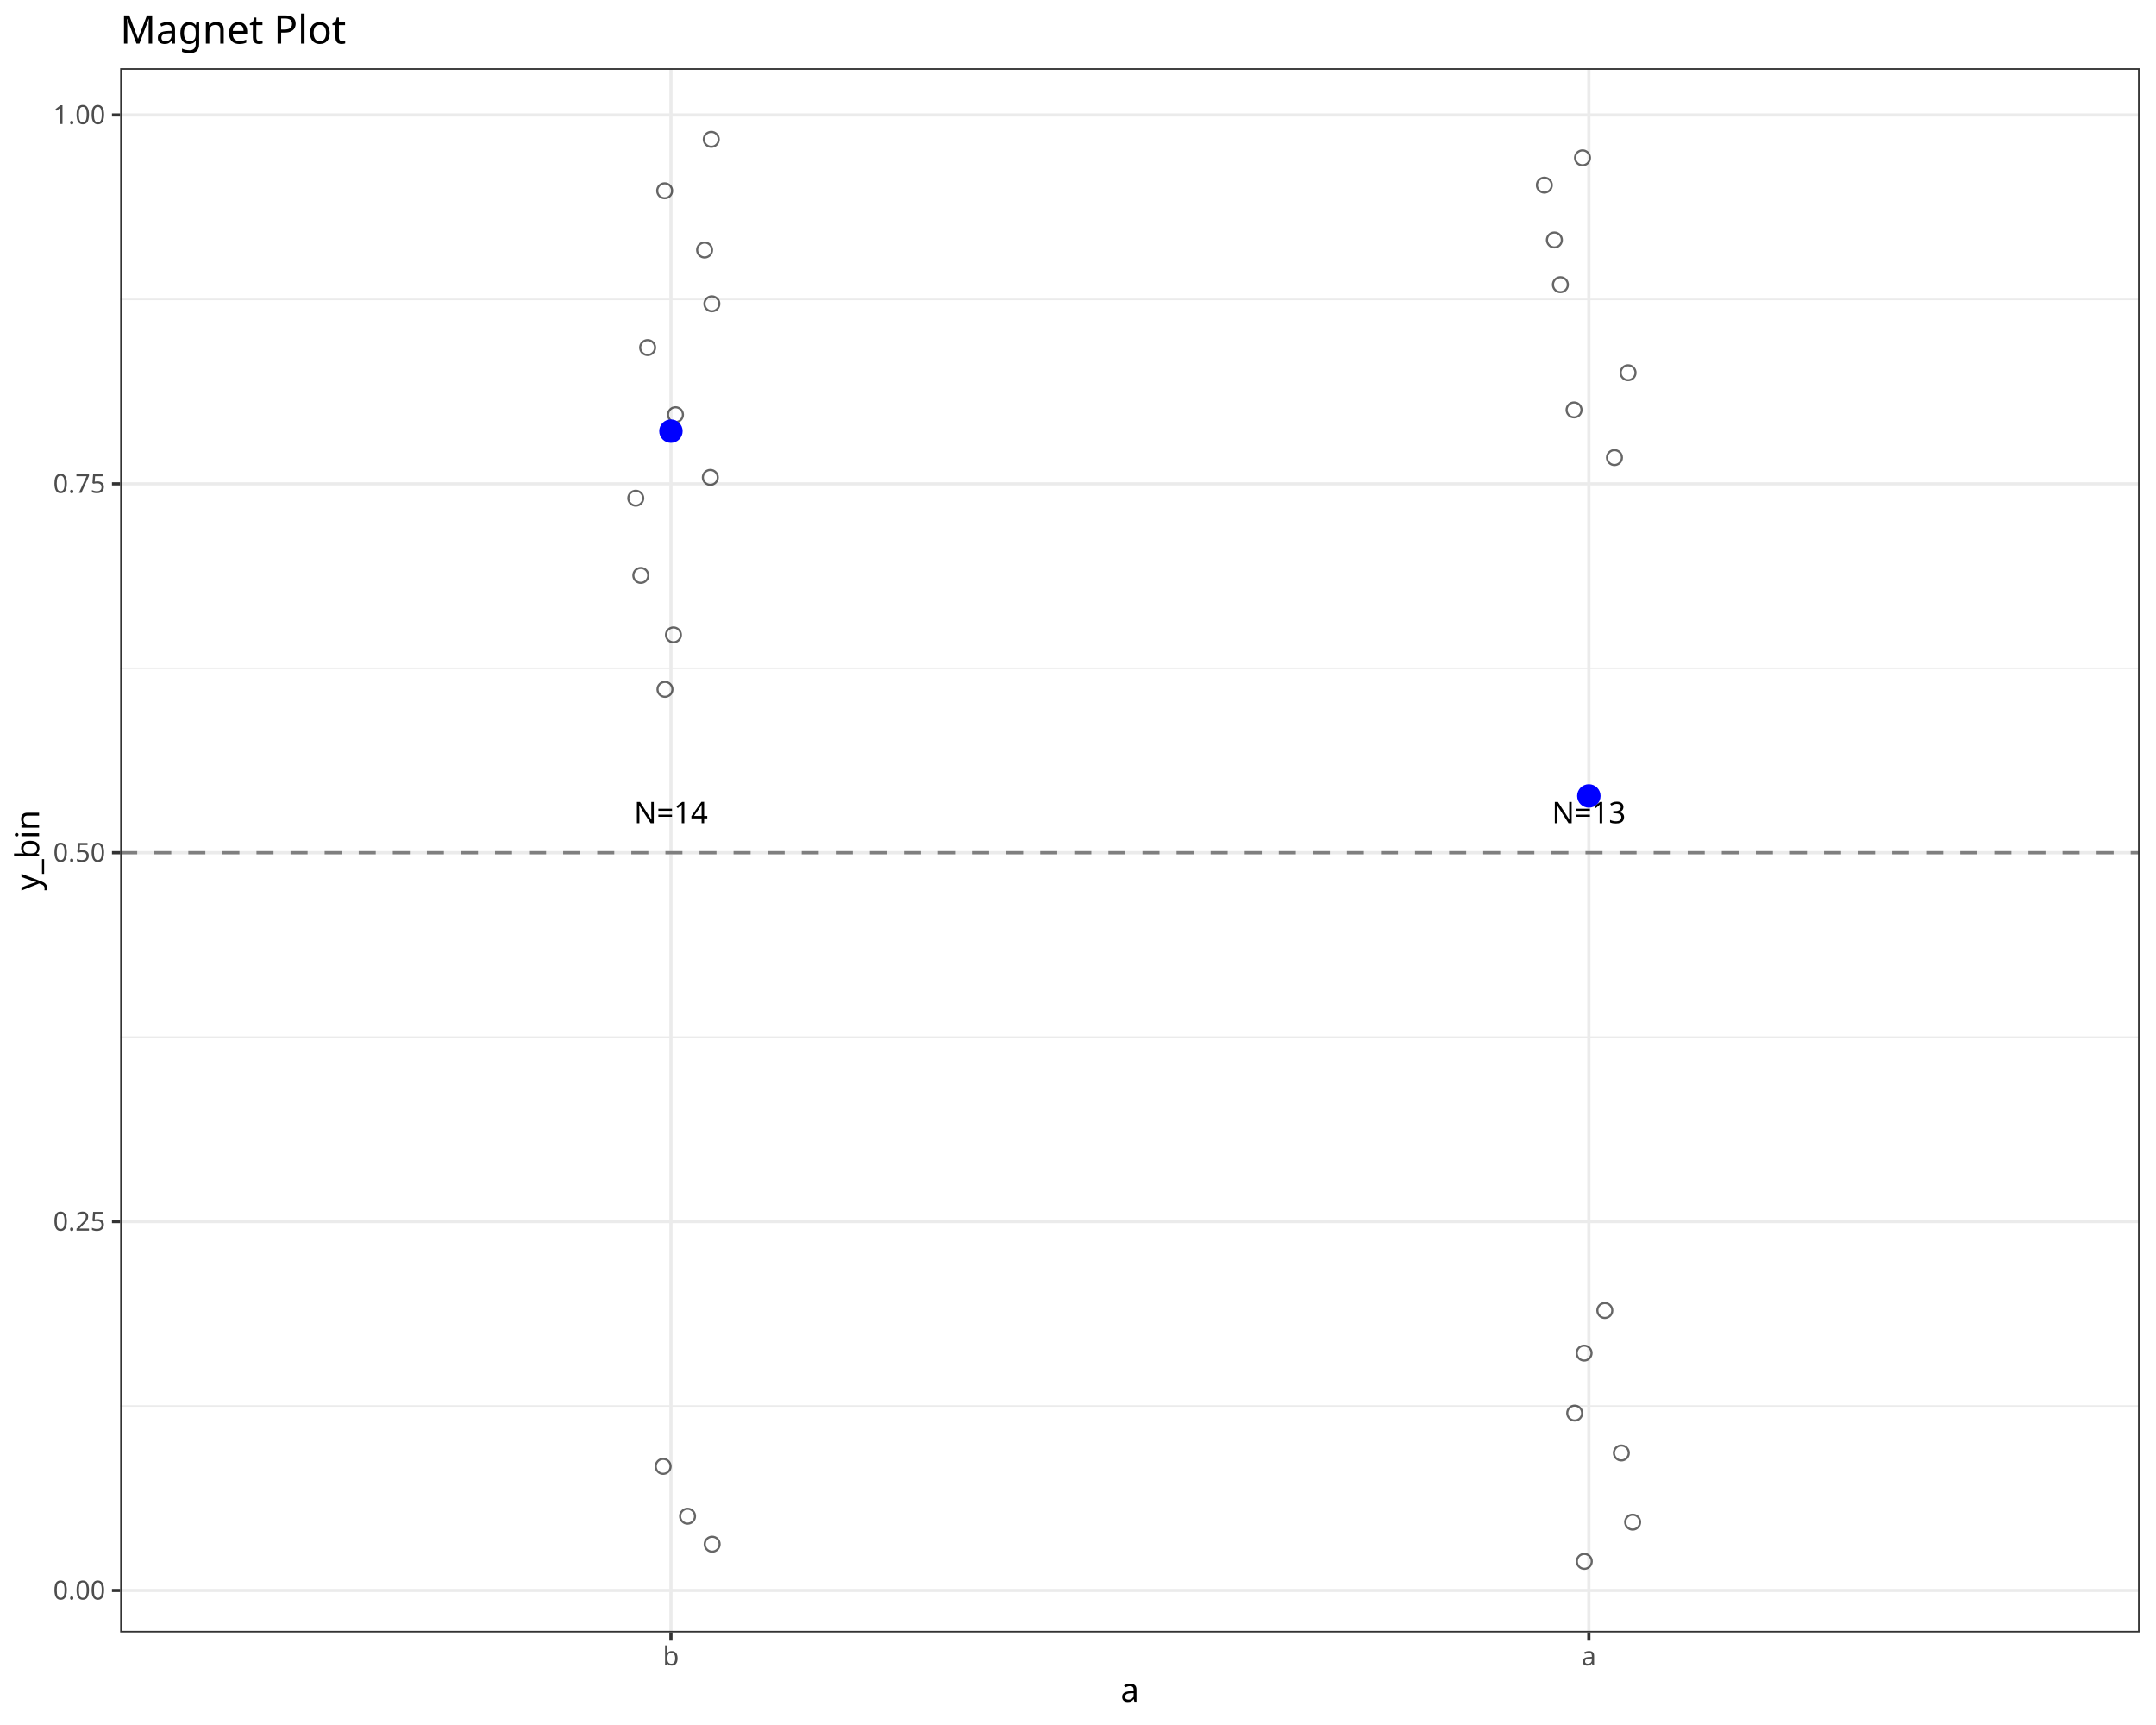
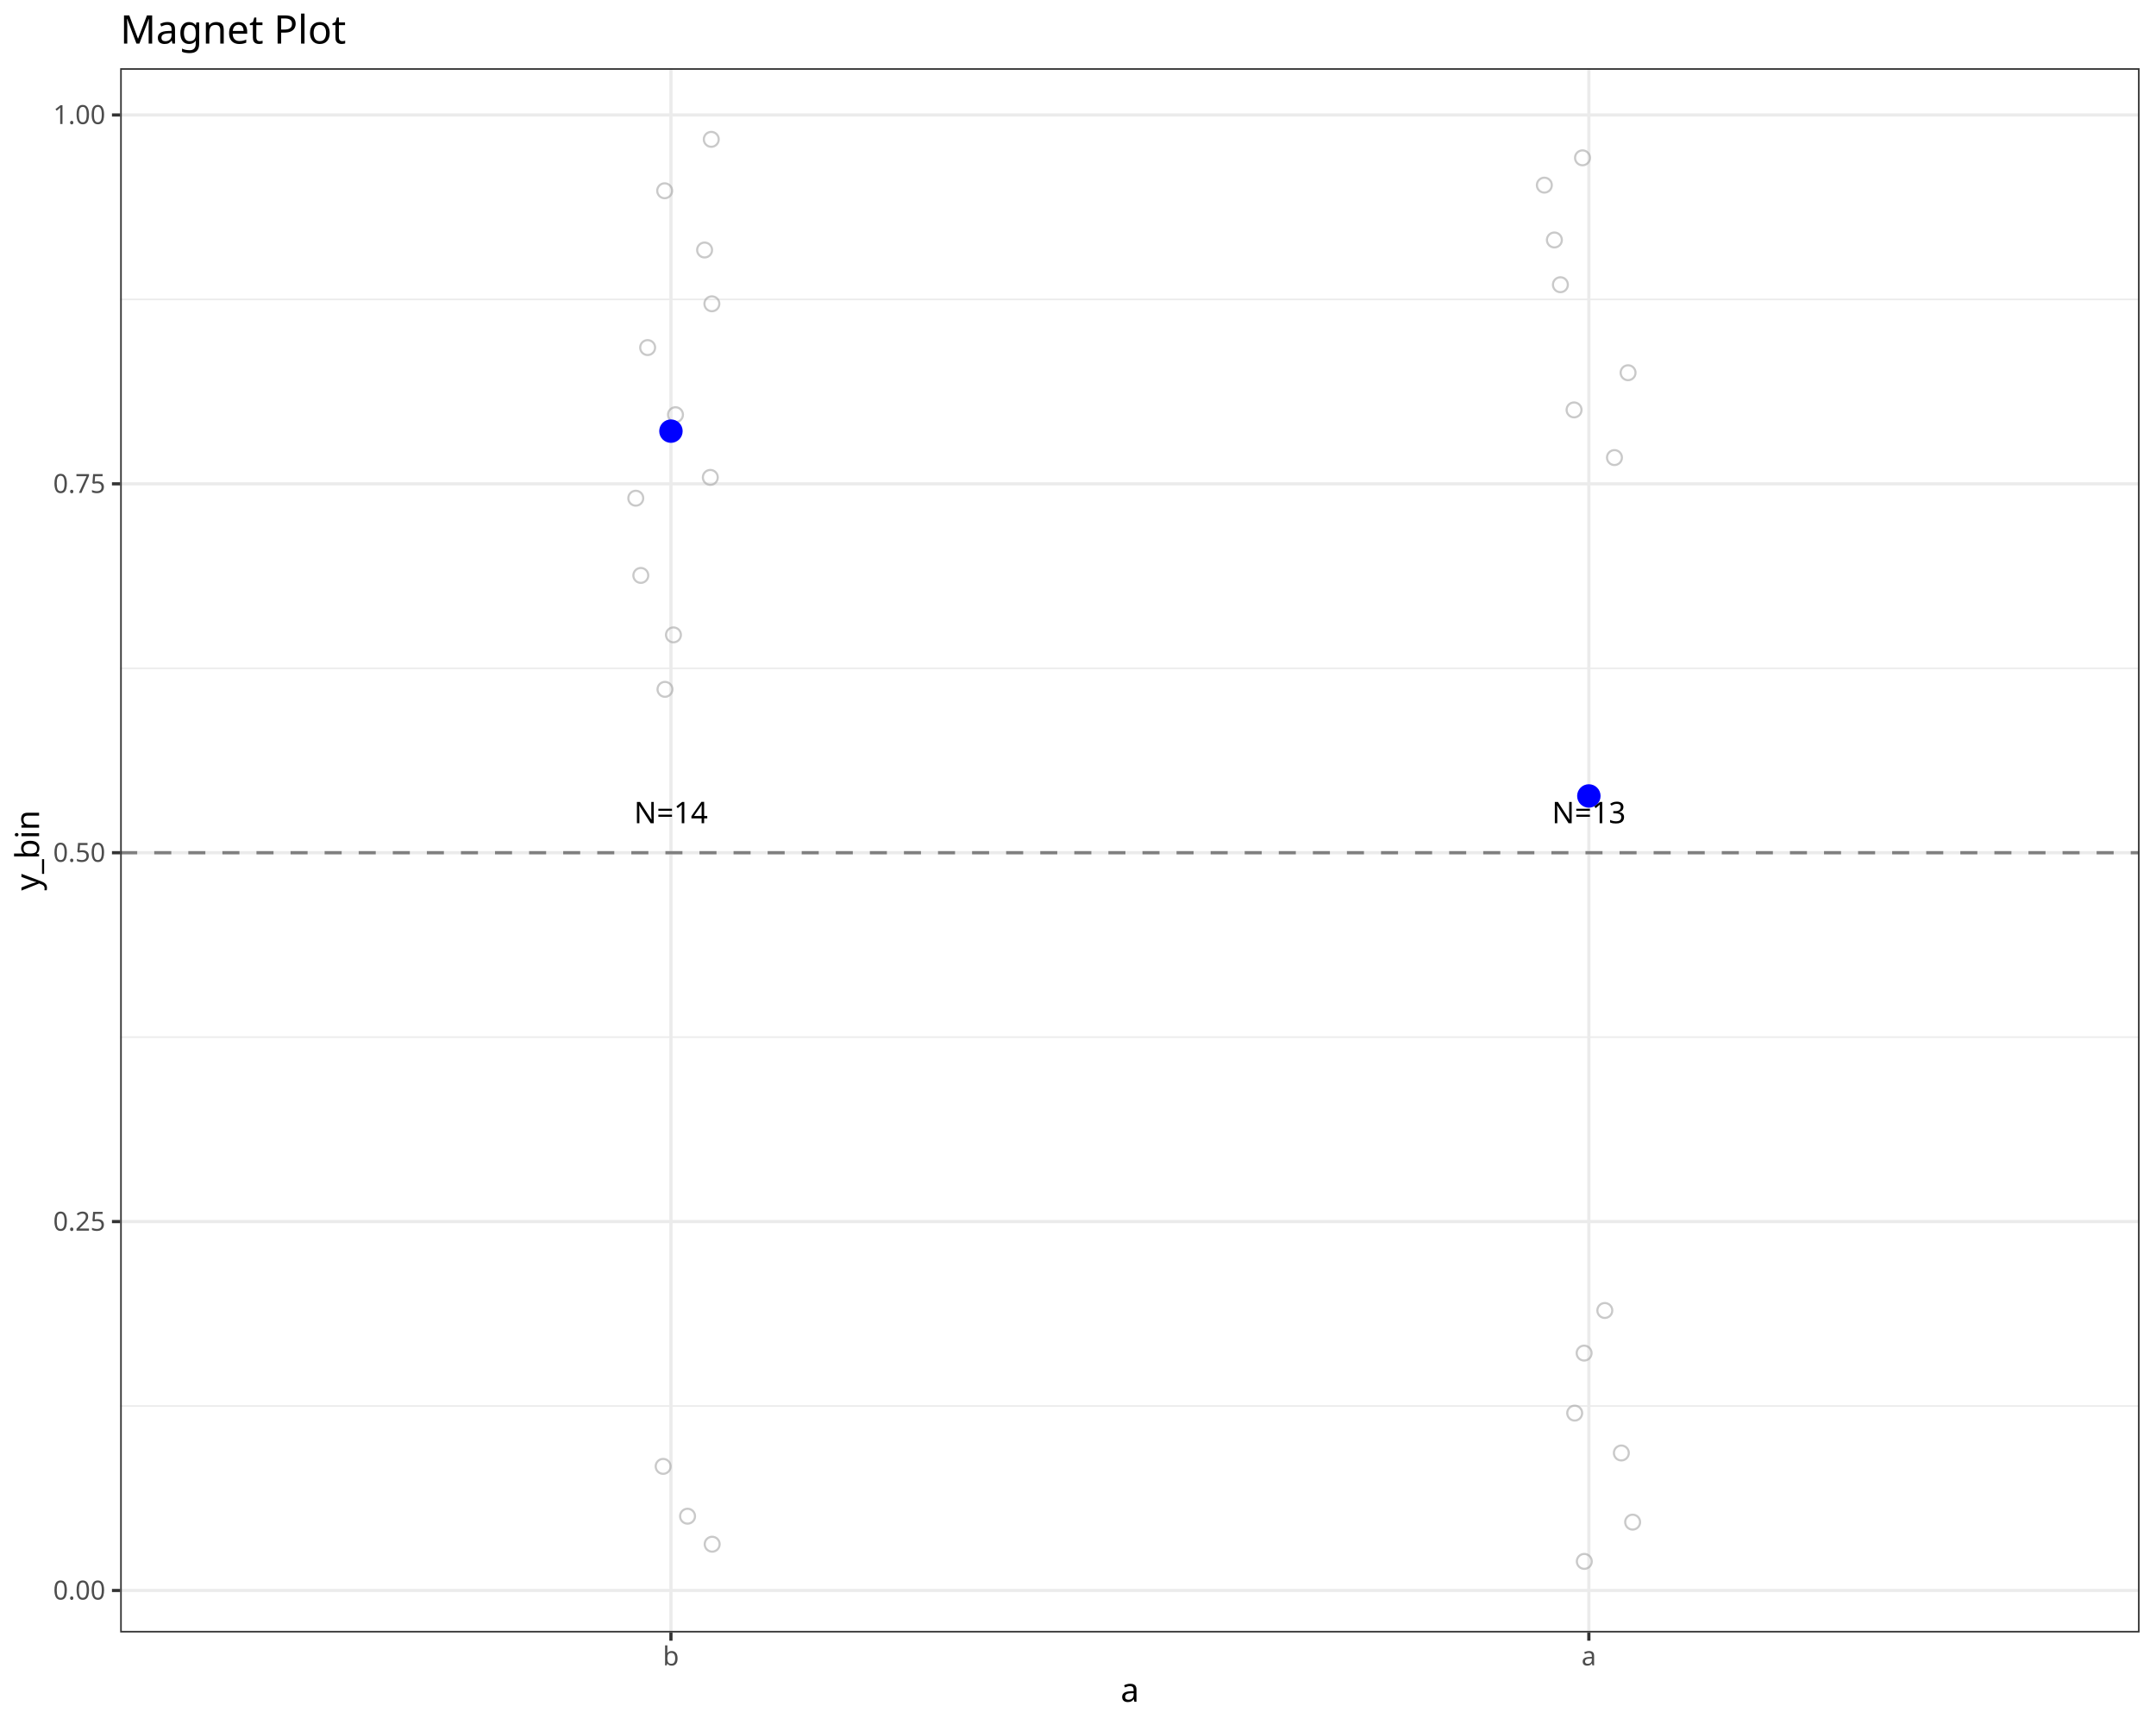
<svg xmlns="http://www.w3.org/2000/svg" class="svglite" data-engine-version="2.0" width="720.00pt" height="576.00pt" viewBox="0 0 720.00 576.00">
  <defs>
    <style type="text/css">
    .svglite line, .svglite polyline, .svglite polygon, .svglite path, .svglite rect, .svglite circle {
      fill: none;
      stroke: #000000;
      stroke-linecap: round;
      stroke-linejoin: round;
      stroke-miterlimit: 10.00;
    }
  </style>
  </defs>
  <rect width="100%" height="100%" style="stroke: none; fill: #FFFFFF;" />
  <defs>
    <clipPath id="cpMC4wMHw3MjAuMDB8MC4wMHw1NzYuMDA=">
      <rect x="0.00" y="0.00" width="720.00" height="576.00" />
    </clipPath>
  </defs>
  <g clip-path="url(#cpMC4wMHw3MjAuMDB8MC4wMHw1NzYuMDA=)">
    <rect x="0.00" y="0.00" width="720.00" height="576.00" style="stroke-width: 1.07; stroke: #FFFFFF; fill: #FFFFFF;" />
  </g>
  <defs>
    <clipPath id="cpNDAuMTN8NzE0LjUyfDIyLjc4fDU0NS4xMQ==">
      <rect x="40.13" y="22.78" width="674.39" height="522.33" />
    </clipPath>
  </defs>
  <g clip-path="url(#cpNDAuMTN8NzE0LjUyfDIyLjc4fDU0NS4xMQ==)">
    <rect x="40.13" y="22.78" width="674.39" height="522.33" style="stroke-width: 1.07; stroke: none; fill: #FFFFFF;" />
    <polyline points="40.13,469.49 714.52,469.49 " style="stroke-width: 0.53; stroke: #EBEBEB; stroke-linecap: butt;" />
    <polyline points="40.13,346.32 714.52,346.32 " style="stroke-width: 0.53; stroke: #EBEBEB; stroke-linecap: butt;" />
    <polyline points="40.13,223.15 714.52,223.15 " style="stroke-width: 0.53; stroke: #EBEBEB; stroke-linecap: butt;" />
    <polyline points="40.13,99.97 714.52,99.97 " style="stroke-width: 0.53; stroke: #EBEBEB; stroke-linecap: butt;" />
    <polyline points="40.13,531.08 714.52,531.08 " style="stroke-width: 1.07; stroke: #EBEBEB; stroke-linecap: butt;" />
    <polyline points="40.13,407.91 714.52,407.91 " style="stroke-width: 1.07; stroke: #EBEBEB; stroke-linecap: butt;" />
    <polyline points="40.13,284.73 714.52,284.73 " style="stroke-width: 1.07; stroke: #EBEBEB; stroke-linecap: butt;" />
    <polyline points="40.13,161.56 714.52,161.56 " style="stroke-width: 1.07; stroke: #EBEBEB; stroke-linecap: butt;" />
    <polyline points="40.13,38.39 714.52,38.39 " style="stroke-width: 1.07; stroke: #EBEBEB; stroke-linecap: butt;" />
    <polyline points="224.06,545.11 224.06,22.78 " style="stroke-width: 1.07; stroke: #EBEBEB; stroke-linecap: butt;" />
    <polyline points="530.60,545.11 530.60,22.78 " style="stroke-width: 1.07; stroke: #EBEBEB; stroke-linecap: butt;" />
    <line x1="40.13" y1="284.73" x2="714.52" y2="284.73" style="stroke-width: 1.07; stroke: #7F7F7F; stroke-dasharray: 5.69,5.69; stroke-linecap: butt;" />
-     <circle cx="528.48" cy="52.70" r="2.49" style="stroke-width: 0.71; stroke: #000000; stroke-opacity: 0.60;" />
-     <circle cx="237.53" cy="46.53" r="2.49" style="stroke-width: 0.71; stroke: #000000; stroke-opacity: 0.60;" />
-     <circle cx="515.74" cy="61.82" r="2.49" style="stroke-width: 0.71; stroke: #000000; stroke-opacity: 0.60;" />
-     <circle cx="221.97" cy="63.70" r="2.49" style="stroke-width: 0.71; stroke: #000000; stroke-opacity: 0.60;" />
-     <circle cx="519.09" cy="80.13" r="2.49" style="stroke-width: 0.71; stroke: #000000; stroke-opacity: 0.60;" />
-     <circle cx="235.30" cy="83.48" r="2.49" style="stroke-width: 0.71; stroke: #000000; stroke-opacity: 0.60;" />
-     <circle cx="237.73" cy="101.44" r="2.49" style="stroke-width: 0.71; stroke: #000000; stroke-opacity: 0.60;" />
-     <circle cx="529.08" cy="521.37" r="2.49" style="stroke-width: 0.71; stroke: #000000; stroke-opacity: 0.60;" />
-     <circle cx="545.22" cy="508.26" r="2.49" style="stroke-width: 0.71; stroke: #000000; stroke-opacity: 0.60;" />
-     <circle cx="521.10" cy="95.07" r="2.49" style="stroke-width: 0.71; stroke: #000000; stroke-opacity: 0.60;" />
-     <circle cx="216.28" cy="116.06" r="2.49" style="stroke-width: 0.71; stroke: #000000; stroke-opacity: 0.60;" />
-     <circle cx="225.58" cy="138.47" r="2.49" style="stroke-width: 0.71; stroke: #000000; stroke-opacity: 0.60;" />
-     <circle cx="237.21" cy="159.41" r="2.49" style="stroke-width: 0.71; stroke: #000000; stroke-opacity: 0.60;" />
-     <circle cx="541.45" cy="485.17" r="2.49" style="stroke-width: 0.71; stroke: #000000; stroke-opacity: 0.60;" />
-     <circle cx="212.32" cy="166.36" r="2.49" style="stroke-width: 0.71; stroke: #000000; stroke-opacity: 0.60;" />
-     <circle cx="543.70" cy="124.46" r="2.49" style="stroke-width: 0.71; stroke: #000000; stroke-opacity: 0.60;" />
-     <circle cx="237.83" cy="515.63" r="2.49" style="stroke-width: 0.71; stroke: #000000; stroke-opacity: 0.60;" />
-     <circle cx="214.00" cy="192.14" r="2.49" style="stroke-width: 0.71; stroke: #000000; stroke-opacity: 0.60;" />
-     <circle cx="525.87" cy="471.85" r="2.49" style="stroke-width: 0.71; stroke: #000000; stroke-opacity: 0.60;" />
-     <circle cx="529.02" cy="451.82" r="2.49" style="stroke-width: 0.71; stroke: #000000; stroke-opacity: 0.60;" />
-     <circle cx="525.66" cy="136.87" r="2.49" style="stroke-width: 0.71; stroke: #000000; stroke-opacity: 0.60;" />
-     <circle cx="229.61" cy="506.28" r="2.49" style="stroke-width: 0.71; stroke: #000000; stroke-opacity: 0.60;" />
-     <circle cx="539.15" cy="152.79" r="2.49" style="stroke-width: 0.71; stroke: #000000; stroke-opacity: 0.60;" />
-     <circle cx="535.93" cy="437.59" r="2.49" style="stroke-width: 0.71; stroke: #000000; stroke-opacity: 0.60;" />
-     <circle cx="221.46" cy="489.64" r="2.49" style="stroke-width: 0.71; stroke: #000000; stroke-opacity: 0.60;" />
-     <circle cx="224.90" cy="211.99" r="2.49" style="stroke-width: 0.71; stroke: #000000; stroke-opacity: 0.60;" />
-     <circle cx="222.07" cy="230.18" r="2.49" style="stroke-width: 0.71; stroke: #000000; stroke-opacity: 0.60;" />
+     <circle cx="528.48" cy="52.70" r="2.49" style="stroke-width: 0.71; stroke: #A6A6A6; stroke-opacity: 0.60;" />
+     <circle cx="237.53" cy="46.53" r="2.49" style="stroke-width: 0.71; stroke: #A6A6A6; stroke-opacity: 0.60;" />
+     <circle cx="515.74" cy="61.82" r="2.49" style="stroke-width: 0.71; stroke: #A6A6A6; stroke-opacity: 0.60;" />
+     <circle cx="221.97" cy="63.70" r="2.49" style="stroke-width: 0.71; stroke: #A6A6A6; stroke-opacity: 0.60;" />
+     <circle cx="519.09" cy="80.13" r="2.49" style="stroke-width: 0.71; stroke: #A6A6A6; stroke-opacity: 0.60;" />
+     <circle cx="235.30" cy="83.48" r="2.49" style="stroke-width: 0.71; stroke: #A6A6A6; stroke-opacity: 0.60;" />
+     <circle cx="237.73" cy="101.44" r="2.49" style="stroke-width: 0.71; stroke: #A6A6A6; stroke-opacity: 0.60;" />
+     <circle cx="529.08" cy="521.37" r="2.49" style="stroke-width: 0.71; stroke: #A6A6A6; stroke-opacity: 0.60;" />
+     <circle cx="545.22" cy="508.26" r="2.49" style="stroke-width: 0.71; stroke: #A6A6A6; stroke-opacity: 0.60;" />
+     <circle cx="521.10" cy="95.07" r="2.49" style="stroke-width: 0.71; stroke: #A6A6A6; stroke-opacity: 0.60;" />
+     <circle cx="216.28" cy="116.06" r="2.49" style="stroke-width: 0.71; stroke: #A6A6A6; stroke-opacity: 0.60;" />
+     <circle cx="225.58" cy="138.47" r="2.49" style="stroke-width: 0.71; stroke: #A6A6A6; stroke-opacity: 0.60;" />
+     <circle cx="237.21" cy="159.41" r="2.49" style="stroke-width: 0.71; stroke: #A6A6A6; stroke-opacity: 0.60;" />
+     <circle cx="541.45" cy="485.17" r="2.49" style="stroke-width: 0.71; stroke: #A6A6A6; stroke-opacity: 0.60;" />
+     <circle cx="212.32" cy="166.36" r="2.49" style="stroke-width: 0.71; stroke: #A6A6A6; stroke-opacity: 0.60;" />
+     <circle cx="543.70" cy="124.46" r="2.49" style="stroke-width: 0.71; stroke: #A6A6A6; stroke-opacity: 0.60;" />
+     <circle cx="237.83" cy="515.63" r="2.49" style="stroke-width: 0.71; stroke: #A6A6A6; stroke-opacity: 0.60;" />
+     <circle cx="214.00" cy="192.14" r="2.49" style="stroke-width: 0.71; stroke: #A6A6A6; stroke-opacity: 0.60;" />
+     <circle cx="525.87" cy="471.85" r="2.49" style="stroke-width: 0.71; stroke: #A6A6A6; stroke-opacity: 0.60;" />
+     <circle cx="529.02" cy="451.82" r="2.49" style="stroke-width: 0.71; stroke: #A6A6A6; stroke-opacity: 0.60;" />
+     <circle cx="525.66" cy="136.87" r="2.49" style="stroke-width: 0.71; stroke: #A6A6A6; stroke-opacity: 0.60;" />
+     <circle cx="229.61" cy="506.28" r="2.49" style="stroke-width: 0.71; stroke: #A6A6A6; stroke-opacity: 0.60;" />
+     <circle cx="539.15" cy="152.79" r="2.49" style="stroke-width: 0.71; stroke: #A6A6A6; stroke-opacity: 0.60;" />
+     <circle cx="535.93" cy="437.59" r="2.49" style="stroke-width: 0.71; stroke: #A6A6A6; stroke-opacity: 0.60;" />
+     <circle cx="221.46" cy="489.64" r="2.49" style="stroke-width: 0.71; stroke: #A6A6A6; stroke-opacity: 0.60;" />
+     <circle cx="224.90" cy="211.99" r="2.49" style="stroke-width: 0.71; stroke: #A6A6A6; stroke-opacity: 0.60;" />
+     <circle cx="222.07" cy="230.18" r="2.49" style="stroke-width: 0.71; stroke: #A6A6A6; stroke-opacity: 0.60;" />
    <circle cx="530.60" cy="265.78" r="3.56" style="stroke-width: 0.71; stroke: #0000FF; fill: #0000FF;" />
    <circle cx="224.06" cy="143.96" r="3.56" style="stroke-width: 0.71; stroke: #0000FF; fill: #0000FF;" />
    <text x="530.60" y="274.88" text-anchor="middle" style="font-size: 9.96px; font-family: sans;" textLength="24.09px" lengthAdjust="spacingAndGlyphs">N=13</text>
    <text x="224.06" y="274.88" text-anchor="middle" style="font-size: 9.96px; font-family: sans;" textLength="24.09px" lengthAdjust="spacingAndGlyphs">N=14</text>
    <rect x="40.13" y="22.78" width="674.39" height="522.33" style="stroke-width: 1.07; stroke: #333333;" />
  </g>
  <g clip-path="url(#cpMC4wMHw3MjAuMDB8MC4wMHw1NzYuMDA=)">
    <text x="35.20" y="534.11" text-anchor="end" style="font-size: 8.80px; fill: #4D4D4D; font-family: sans;" textLength="17.13px" lengthAdjust="spacingAndGlyphs">0.00</text>
    <text x="35.20" y="410.94" text-anchor="end" style="font-size: 8.80px; fill: #4D4D4D; font-family: sans;" textLength="17.13px" lengthAdjust="spacingAndGlyphs">0.25</text>
    <text x="35.20" y="287.76" text-anchor="end" style="font-size: 8.80px; fill: #4D4D4D; font-family: sans;" textLength="17.13px" lengthAdjust="spacingAndGlyphs">0.50</text>
    <text x="35.20" y="164.59" text-anchor="end" style="font-size: 8.80px; fill: #4D4D4D; font-family: sans;" textLength="17.13px" lengthAdjust="spacingAndGlyphs">0.75</text>
    <text x="35.20" y="41.41" text-anchor="end" style="font-size: 8.80px; fill: #4D4D4D; font-family: sans;" textLength="17.13px" lengthAdjust="spacingAndGlyphs">1.00</text>
    <polyline points="37.39,531.08 40.13,531.08 " style="stroke-width: 1.07; stroke: #333333; stroke-linecap: butt;" />
    <polyline points="37.39,407.91 40.13,407.91 " style="stroke-width: 1.07; stroke: #333333; stroke-linecap: butt;" />
    <polyline points="37.39,284.73 40.13,284.73 " style="stroke-width: 1.07; stroke: #333333; stroke-linecap: butt;" />
    <polyline points="37.39,161.56 40.13,161.56 " style="stroke-width: 1.07; stroke: #333333; stroke-linecap: butt;" />
    <polyline points="37.39,38.39 40.13,38.39 " style="stroke-width: 1.07; stroke: #333333; stroke-linecap: butt;" />
    <polyline points="224.06,547.85 224.06,545.11 " style="stroke-width: 1.07; stroke: #333333; stroke-linecap: butt;" />
    <polyline points="530.60,547.85 530.60,545.11 " style="stroke-width: 1.07; stroke: #333333; stroke-linecap: butt;" />
    <text x="224.06" y="556.10" text-anchor="middle" style="font-size: 8.80px; fill: #4D4D4D; font-family: sans;" textLength="4.89px" lengthAdjust="spacingAndGlyphs">b</text>
    <text x="530.60" y="556.10" text-anchor="middle" style="font-size: 8.80px; fill: #4D4D4D; font-family: sans;" textLength="4.89px" lengthAdjust="spacingAndGlyphs">a</text>
    <text x="377.33" y="568.24" text-anchor="middle" style="font-size: 11.00px; font-family: sans;" textLength="6.12px" lengthAdjust="spacingAndGlyphs">a</text>
    <text transform="translate(13.05,283.95) rotate(-90)" text-anchor="middle" style="font-size: 11.00px; font-family: sans;" textLength="26.30px" lengthAdjust="spacingAndGlyphs">y_bin</text>
    <text x="40.13" y="14.56" style="font-size: 13.20px; font-family: sans;" textLength="70.45px" lengthAdjust="spacingAndGlyphs">Magnet Plot</text>
  </g>
</svg>
